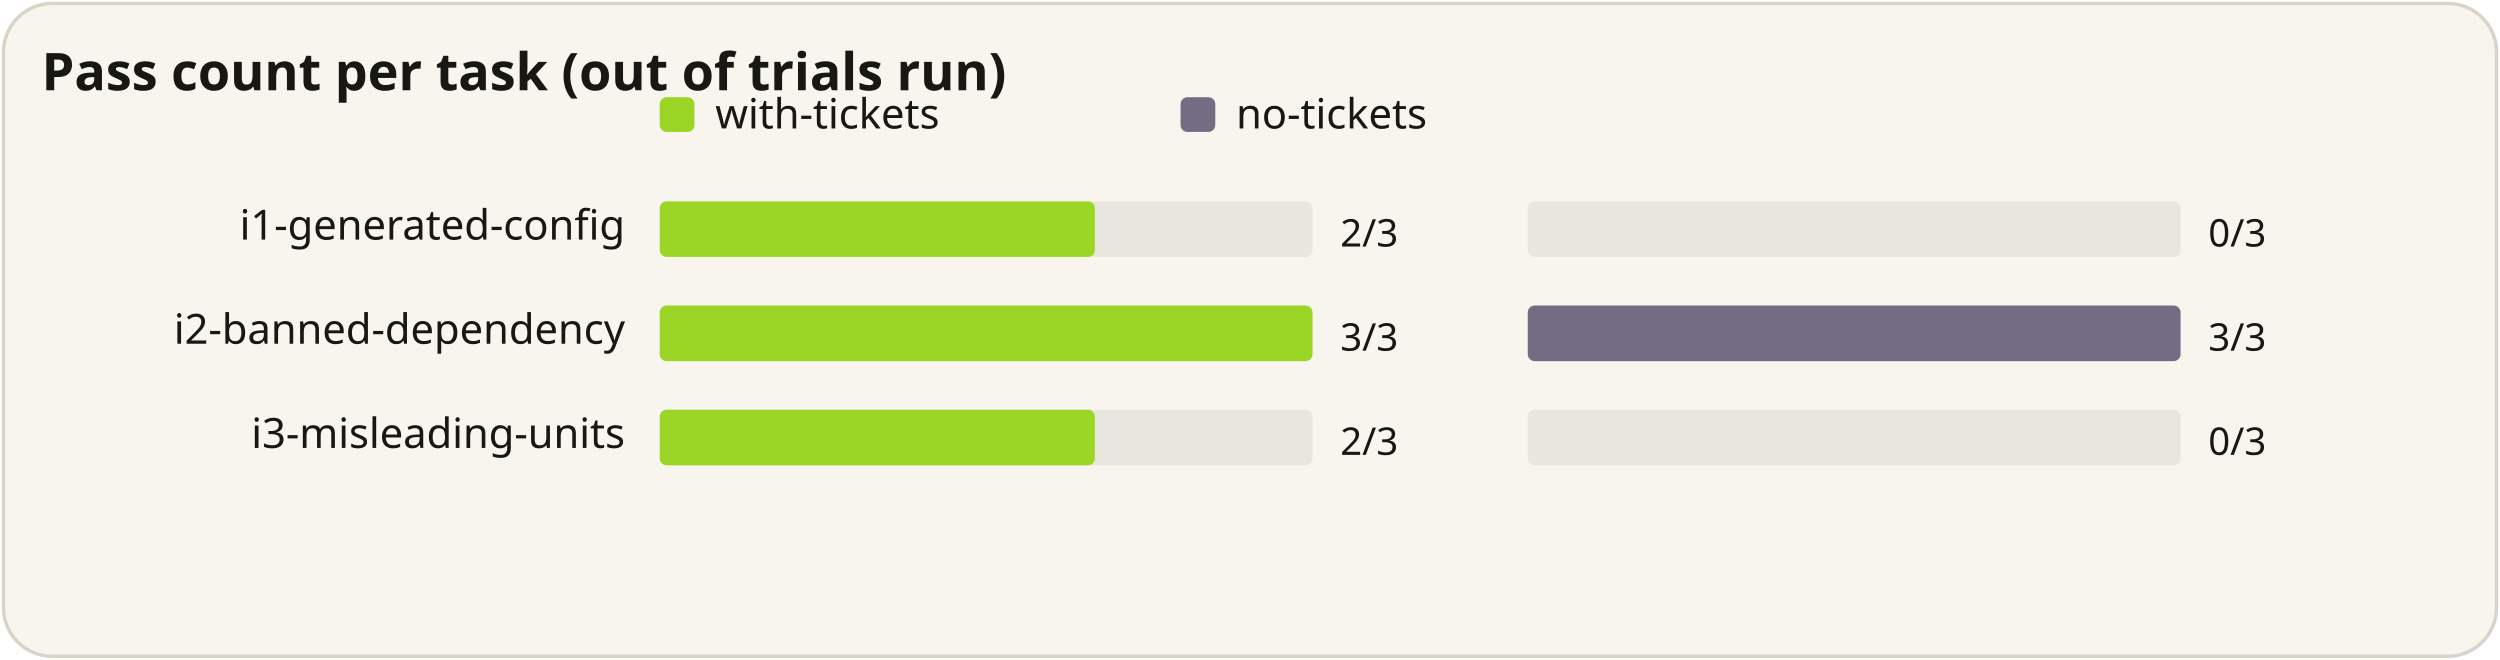
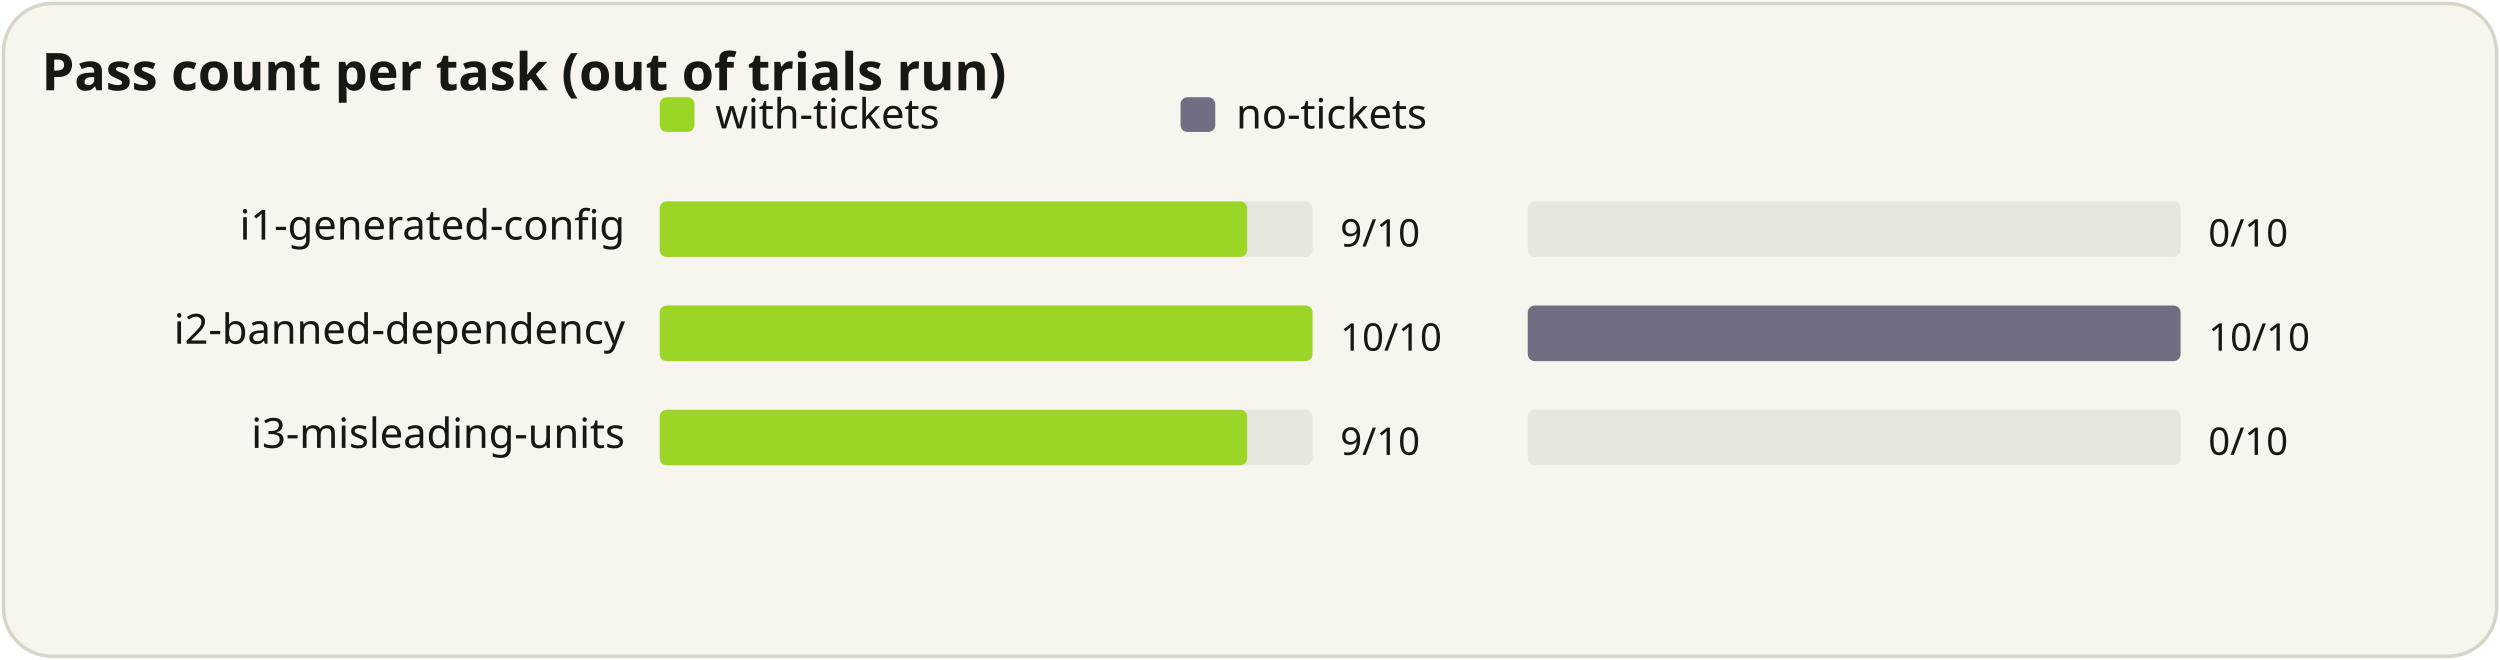
<svg xmlns="http://www.w3.org/2000/svg" viewBox="0 0 720 190" width="720" height="190" role="img" aria-label="Per-task pass count by policy">
  <rect x="1" y="1" width="718" height="188" rx="14" fill="#F7F5EE" stroke="#D8D4C8" />
  <text x="12" y="26" font-family="system-ui,sans-serif" font-size="15" font-weight="600" fill="#171713">Pass count per task (out of trials run)</text>
  <rect x="190" y="28" width="10" height="10" fill="#9BD627" rx="2" />
  <text x="206" y="37" font-family="system-ui,sans-serif" font-size="12" fill="#171713">with-tickets</text>
  <rect x="340" y="28" width="10" height="10" fill="#746C83" rx="2" />
  <text x="356" y="37" font-family="system-ui,sans-serif" font-size="12" fill="#171713">no-tickets</text>
  <text x="180" y="69" font-family="system-ui,sans-serif" font-size="12" fill="#171713" text-anchor="end">i1-generated-config</text>
  <rect x="190" y="58" width="188" height="16" fill="#D8D4C8" rx="2" opacity="0.45" />
-   <rect x="190" y="58" width="125.333" height="16" fill="#9BD627" rx="2" />
-   <text x="386" y="71" font-family="system-ui,sans-serif" font-size="11" fill="#171713">2/3</text>
+   <rect x="190" y="58" width="169.2" height="16" fill="#9BD627" rx="2" />
+   <text x="386" y="71" font-family="system-ui,sans-serif" font-size="11" fill="#171713">9/10</text>
  <rect x="440" y="58" width="188" height="16" fill="#D8D4C8" rx="2" opacity="0.45" />
  <rect x="440" y="58" width="0" height="16" fill="#746C83" rx="2" />
-   <text x="636" y="71" font-family="system-ui,sans-serif" font-size="11" fill="#171713">0/3</text>
+   <text x="636" y="71" font-family="system-ui,sans-serif" font-size="11" fill="#171713">0/10</text>
  <text x="180" y="99" font-family="system-ui,sans-serif" font-size="12" fill="#171713" text-anchor="end">i2-banned-dependency</text>
  <rect x="190" y="88" width="188" height="16" fill="#D8D4C8" rx="2" opacity="0.45" />
  <rect x="190" y="88" width="188" height="16" fill="#9BD627" rx="2" />
-   <text x="386" y="101" font-family="system-ui,sans-serif" font-size="11" fill="#171713">3/3</text>
+   <text x="386" y="101" font-family="system-ui,sans-serif" font-size="11" fill="#171713">10/10</text>
  <rect x="440" y="88" width="188" height="16" fill="#D8D4C8" rx="2" opacity="0.45" />
  <rect x="440" y="88" width="188" height="16" fill="#746C83" rx="2" />
-   <text x="636" y="101" font-family="system-ui,sans-serif" font-size="11" fill="#171713">3/3</text>
+   <text x="636" y="101" font-family="system-ui,sans-serif" font-size="11" fill="#171713">10/10</text>
  <text x="180" y="129" font-family="system-ui,sans-serif" font-size="12" fill="#171713" text-anchor="end">i3-misleading-units</text>
  <rect x="190" y="118" width="188" height="16" fill="#D8D4C8" rx="2" opacity="0.45" />
-   <rect x="190" y="118" width="125.333" height="16" fill="#9BD627" rx="2" />
-   <text x="386" y="131" font-family="system-ui,sans-serif" font-size="11" fill="#171713">2/3</text>
+   <rect x="190" y="118" width="169.2" height="16" fill="#9BD627" rx="2" />
+   <text x="386" y="131" font-family="system-ui,sans-serif" font-size="11" fill="#171713">9/10</text>
  <rect x="440" y="118" width="188" height="16" fill="#D8D4C8" rx="2" opacity="0.45" />
  <rect x="440" y="118" width="0" height="16" fill="#746C83" rx="2" />
-   <text x="636" y="131" font-family="system-ui,sans-serif" font-size="11" fill="#171713">0/3</text>
+   <text x="636" y="131" font-family="system-ui,sans-serif" font-size="11" fill="#171713">0/10</text>
</svg>
